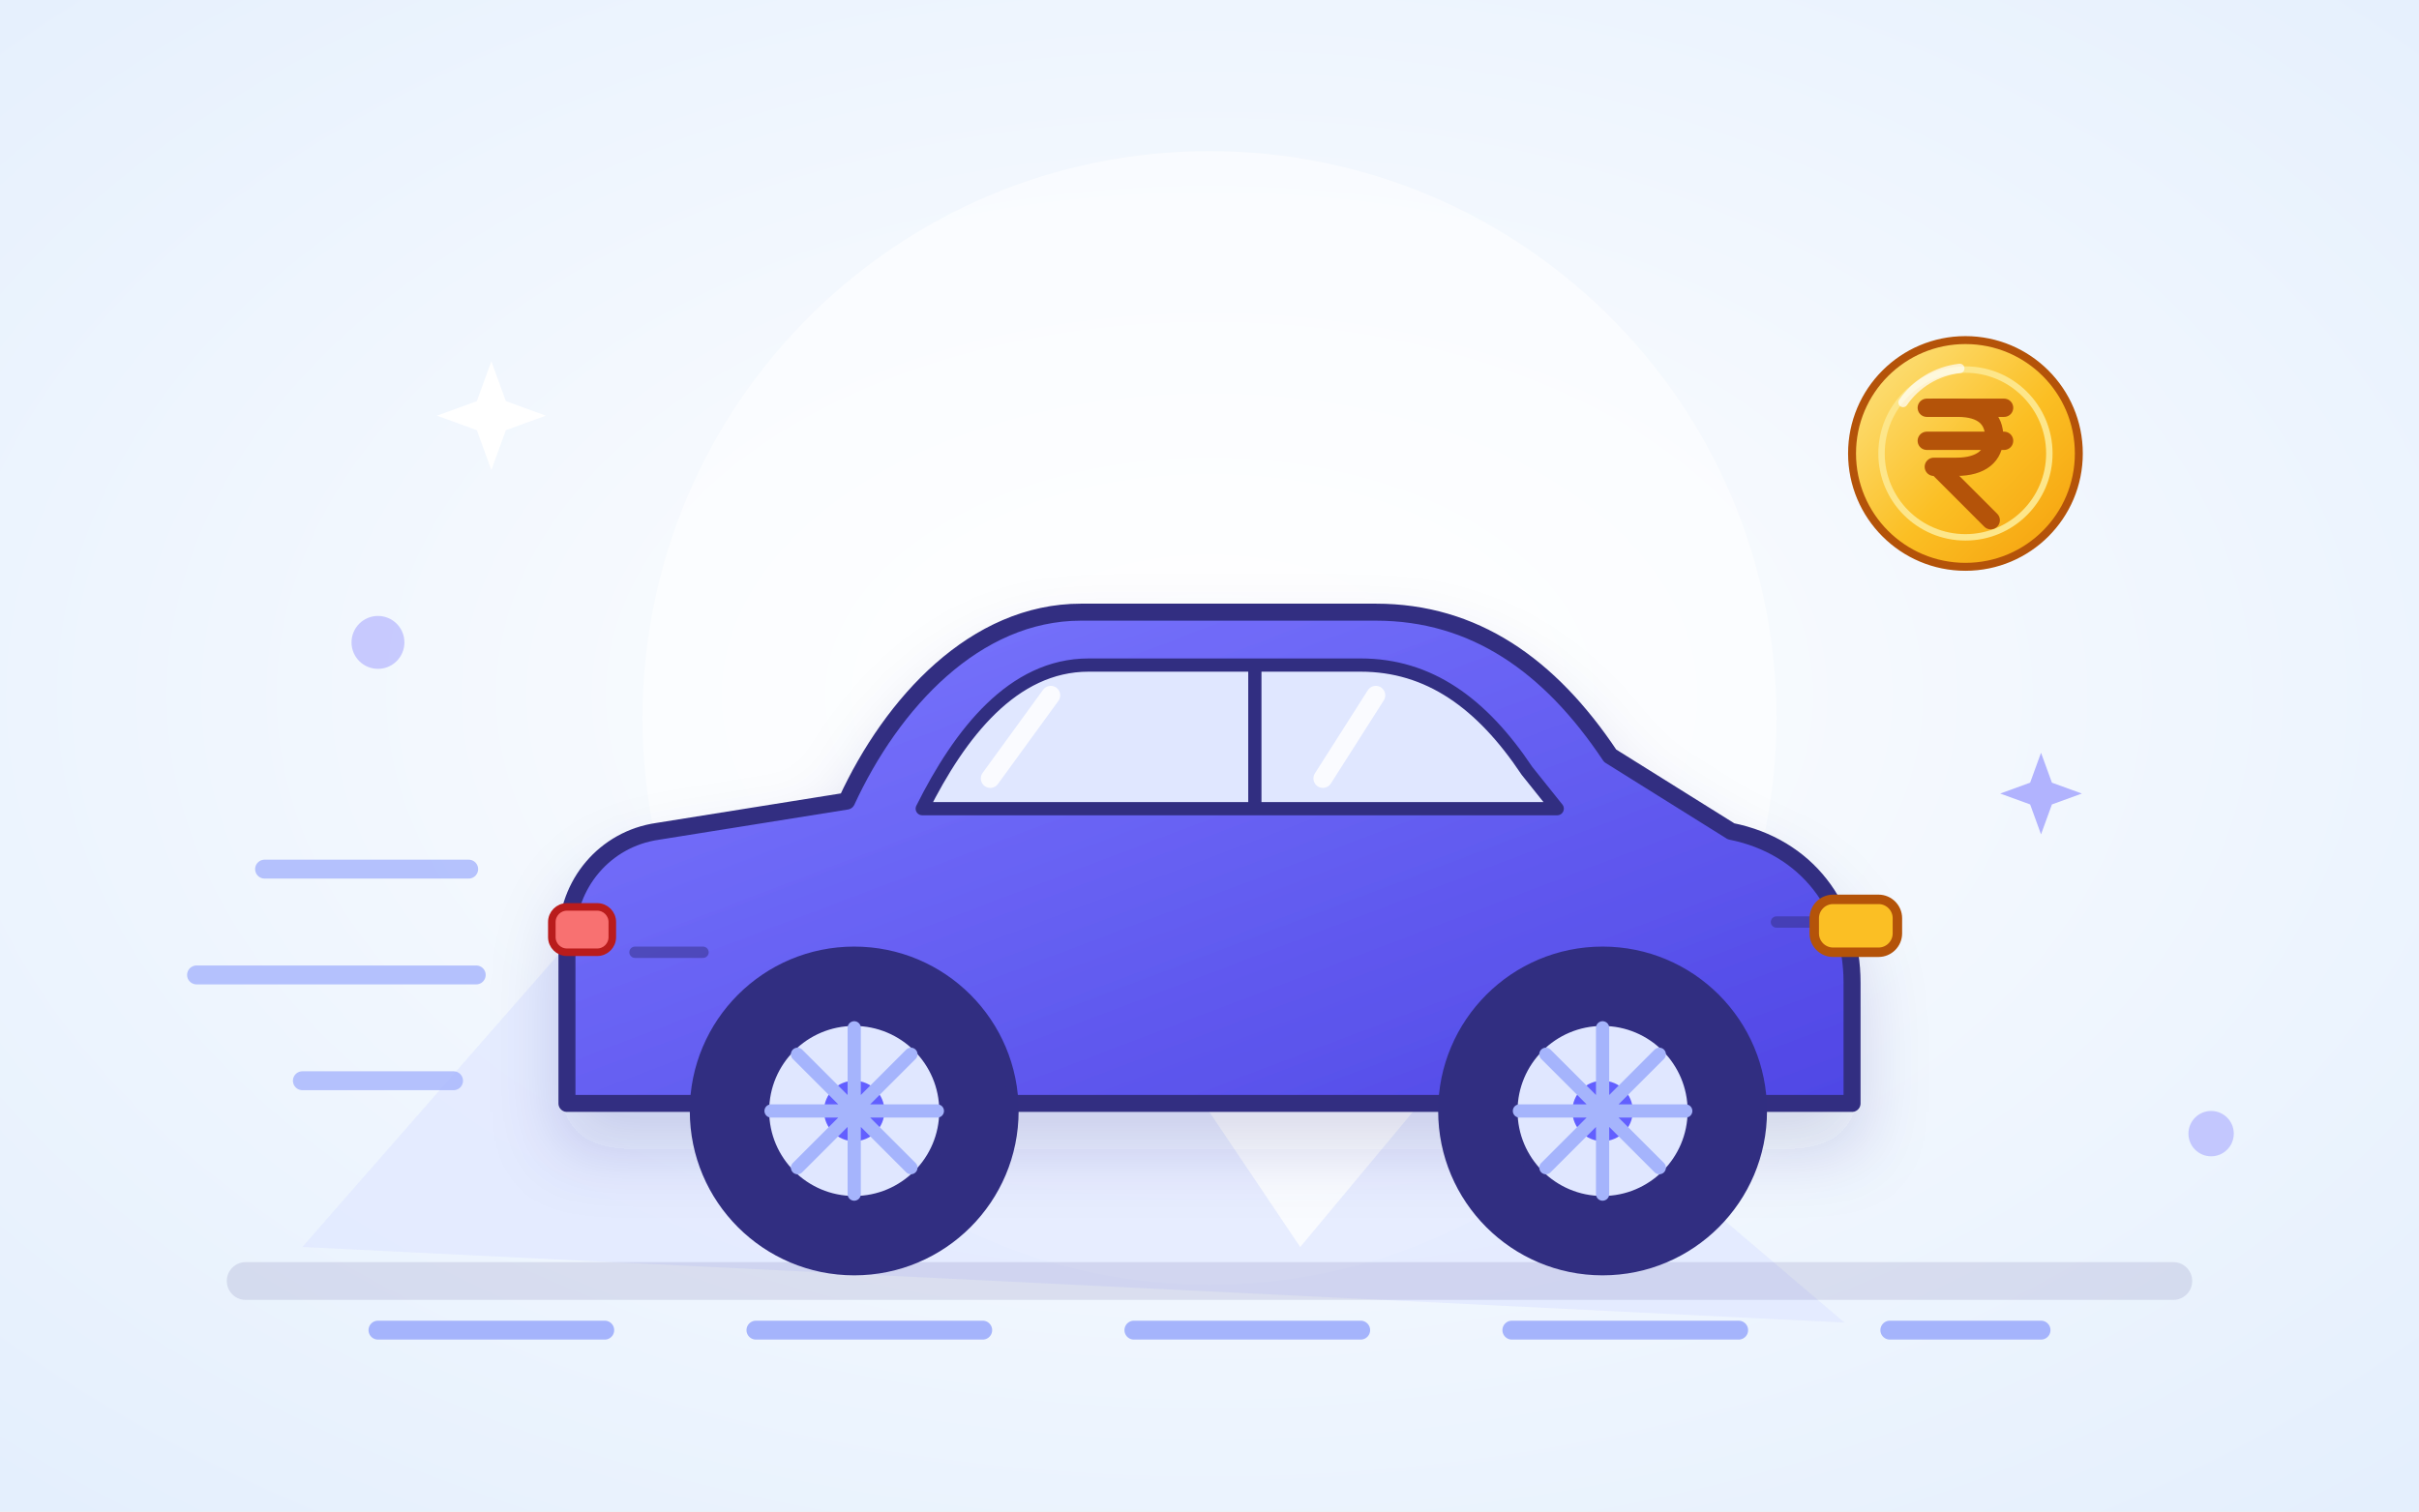
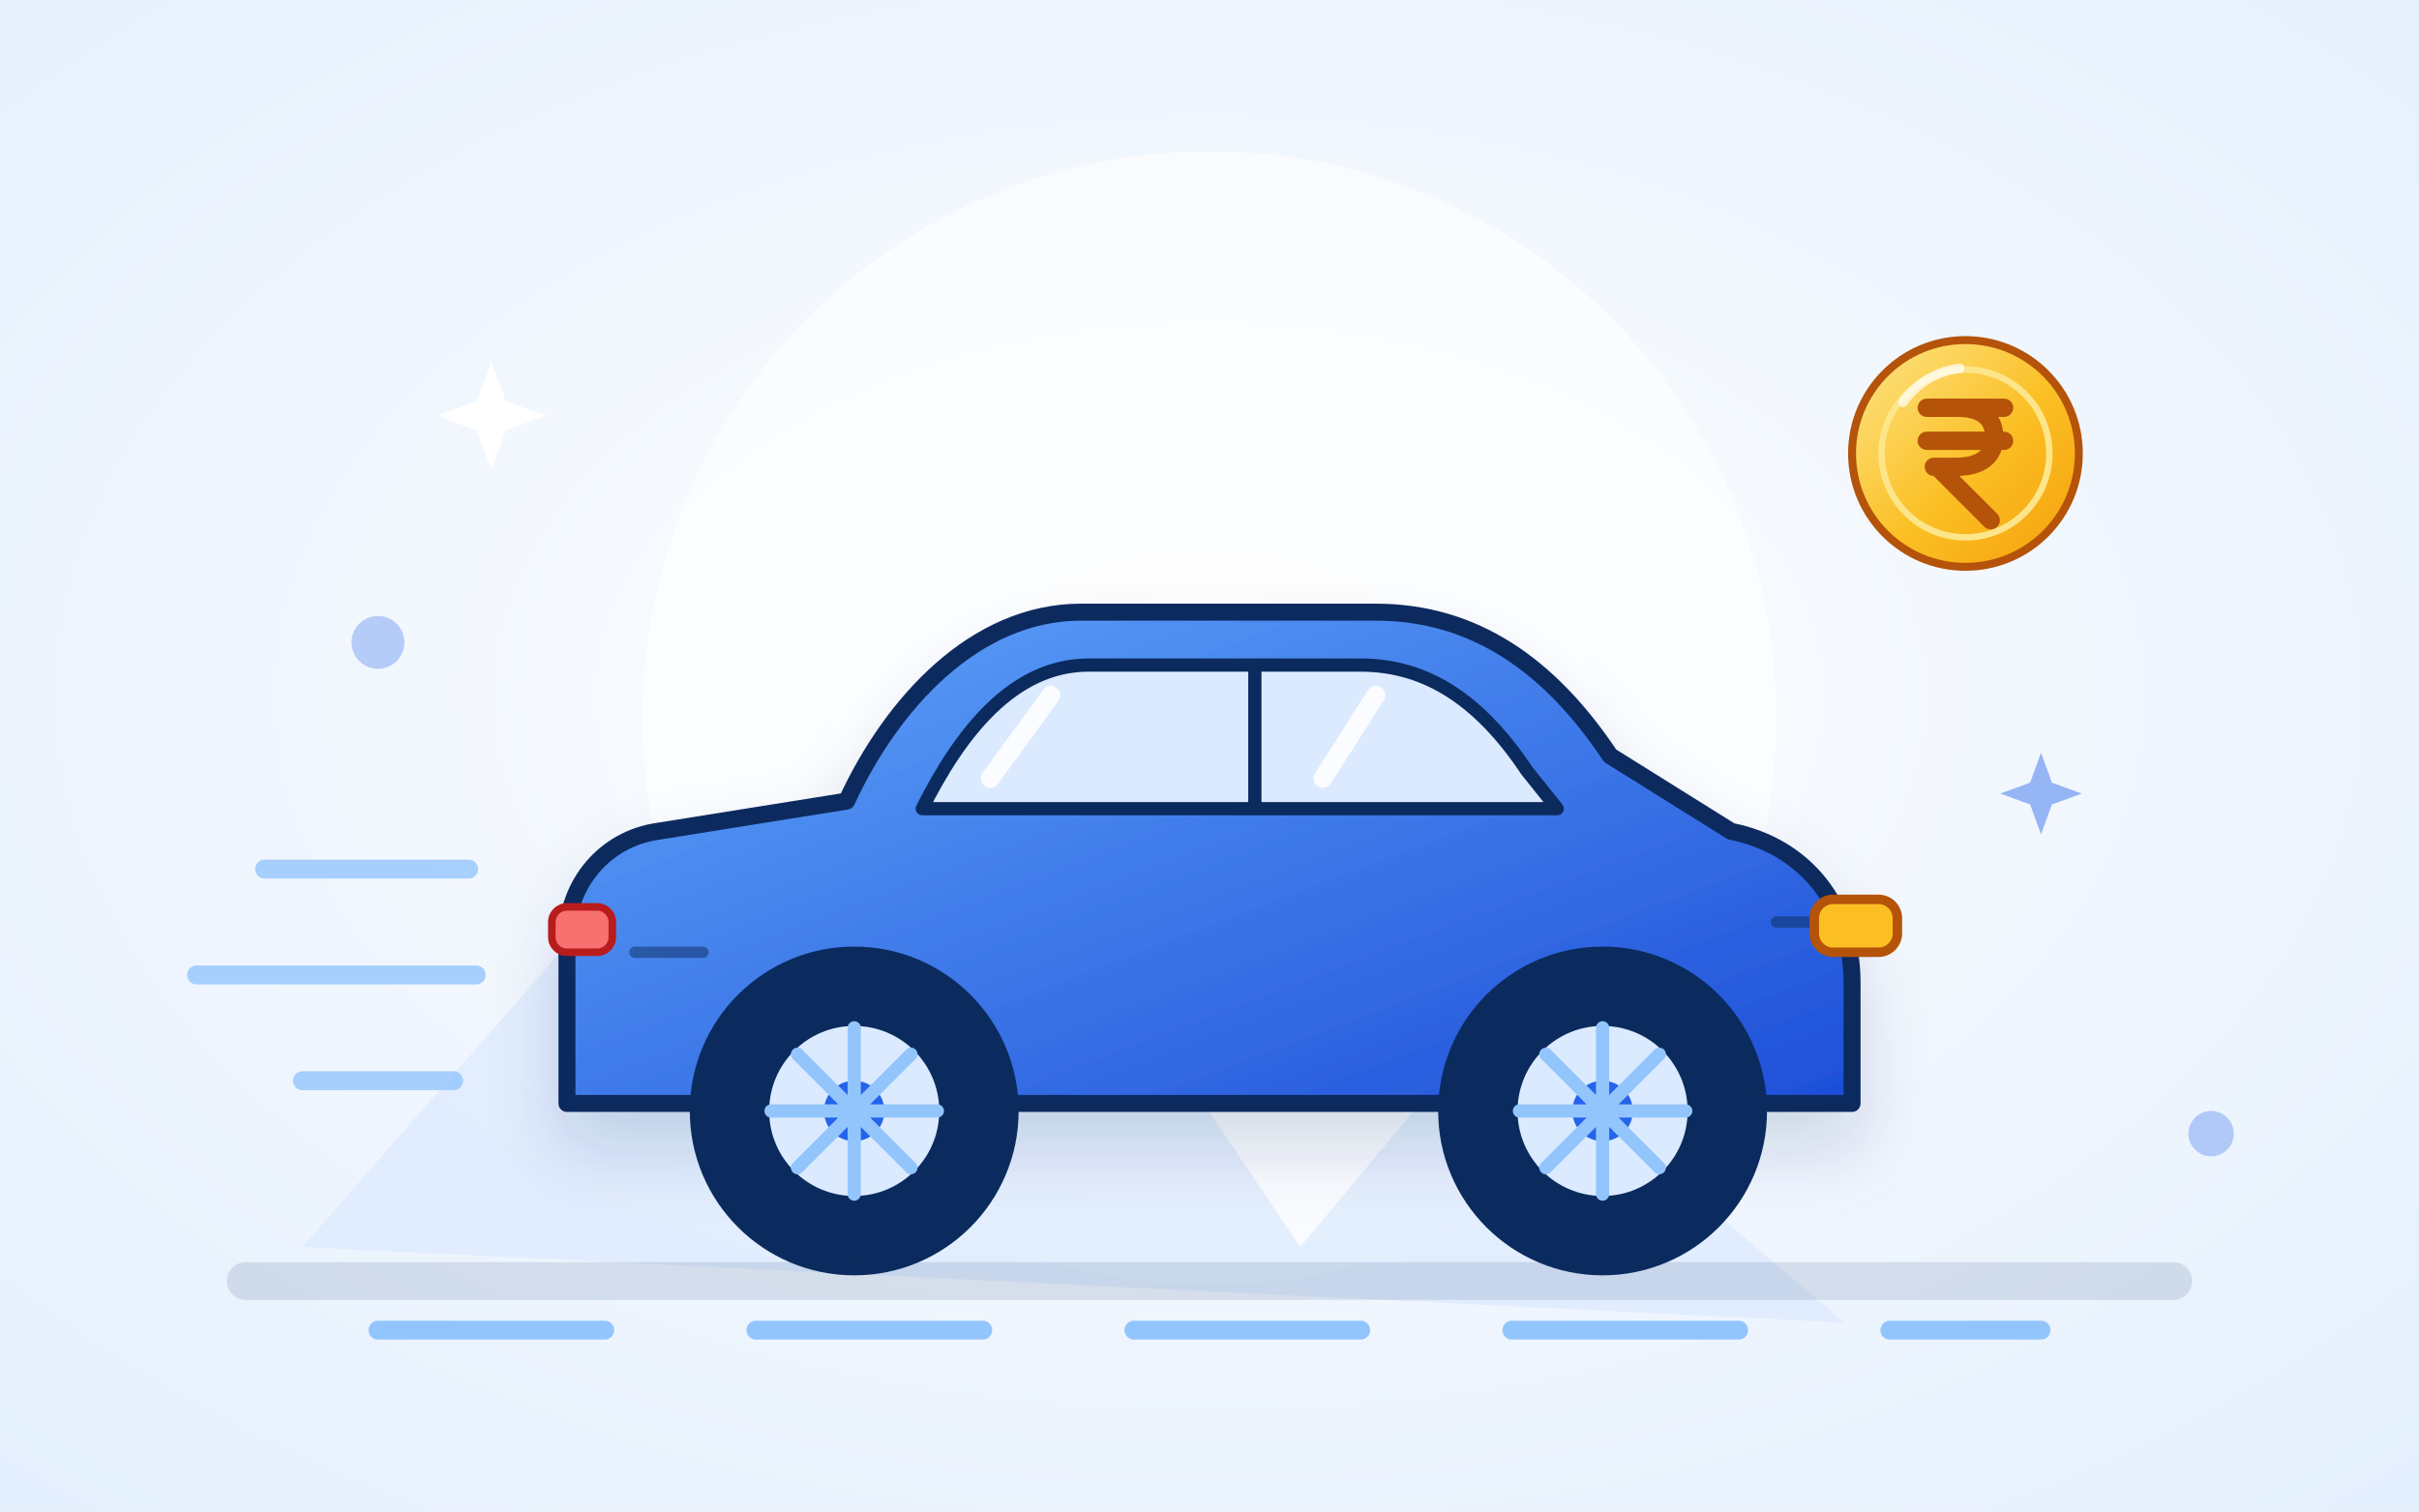
<svg xmlns="http://www.w3.org/2000/svg" viewBox="0 0 640 400" preserveAspectRatio="xMidYMid slice">
  <defs>
    <radialGradient id="bg" cx="50%" cy="46%" r="72%">
      <stop offset="0" stop-color="#fff" />
      <stop offset="1" stop-color="#E4EFFD" />
    </radialGradient>
    <linearGradient id="roof" x1="0" y1="0" x2="0" y2="1">
-       <stop offset="0" stop-color="#625FFF" />
-       <stop offset="1" stop-color="#4F46E5" />
+       <stop offset="0" stop-color="#2563EB" />
+       <stop offset="1" stop-color="#1D4ED8" />
    </linearGradient>
    <linearGradient id="wall" x1="0" y1="0" x2="1" y2="0">
      <stop offset="0" stop-color="#fff" />
-       <stop offset="1" stop-color="#E9ECFF" />
+       <stop offset="1" stop-color="#EAF2FE" />
    </linearGradient>
    <linearGradient id="gold" x1="0" y1="0" x2="0" y2="1">
      <stop offset="0" stop-color="#FDE68A" />
      <stop offset="1" stop-color="#F59E0B" />
    </linearGradient>
    <linearGradient id="goldH" x1="0" y1="0" x2="1" y2="1">
      <stop offset="0" stop-color="#FDE68A" />
      <stop offset=".55" stop-color="#FBBF24" />
      <stop offset="1" stop-color="#F59E0B" />
    </linearGradient>
    <linearGradient id="ind" x1="0" y1="0" x2="1" y2="1">
-       <stop offset="0" stop-color="#7C79FF" />
-       <stop offset="1" stop-color="#4F46E5" />
+       <stop offset="0" stop-color="#60A5FA" />
+       <stop offset="1" stop-color="#1D4ED8" />
    </linearGradient>
    <linearGradient id="leaf" x1="0" y1="0" x2="0" y2="1">
      <stop offset="0" stop-color="#4ADE80" />
      <stop offset="1" stop-color="#22C55E" />
    </linearGradient>
    <filter id="sh" x="-30%" y="-30%" width="160%" height="170%">
-       <feDropShadow dx="0" dy="10" stdDeviation="9" flood-color="#312E81" flood-opacity=".16" />
+       <feDropShadow dx="0" dy="10" stdDeviation="9" flood-color="#0B2B5E" flood-opacity=".16" />
    </filter>
    <filter id="sh2" x="-30%" y="-30%" width="160%" height="170%">
-       <feDropShadow dx="0" dy="4" stdDeviation="4" flood-color="#312E81" flood-opacity=".18" />
+       <feDropShadow dx="0" dy="4" stdDeviation="4" flood-color="#0B2B5E" flood-opacity=".18" />
    </filter>
  </defs>
  <rect width="640" height="400" fill="url(#bg)" />
  <circle cx="320" cy="190" r="150" fill="#fff" opacity=".55" />
-   <path d="M80 330l70-80 54 56 62-92 78 116 50-60 94 80z" fill="#E0E7FF" opacity=".7" />
-   <rect x="60" y="334" width="520" height="10" rx="5" fill="#312E81" opacity=".12" />
-   <path d="M100 352h60M200 352h60M300 352h60M400 352h60M500 352h40" stroke="#A5B4FC" stroke-width="5" stroke-linecap="round" />
-   <path d="M70 230h54M52 258h74M80 286h40" stroke="#A5B4FC" stroke-width="5" stroke-linecap="round" opacity=".8" />
+   <path d="M80 330l70-80 54 56 62-92 78 116 50-60 94 80z" fill="#DBEAFE" opacity=".7" />
+   <rect x="60" y="334" width="520" height="10" rx="5" fill="#0B2B5E" opacity=".12" />
+   <path d="M100 352h60M200 352h60M300 352h60M400 352h60M500 352h40" stroke="#93C5FD" stroke-width="5" stroke-linecap="round" />
+   <path d="M70 230h54M52 258h74M80 286h40" stroke="#93C5FD" stroke-width="5" stroke-linecap="round" opacity=".8" />
  <g filter="url(#sh)">
-     <path d="M150 292v-44c0-14 10-26 24-28l50-8c12-26 34-50 62-50h78c26 0 46 14 62 38l32 20c20 4 32 20 32 40v32z" fill="url(#ind)" stroke="#312E81" stroke-width="4.5" stroke-linejoin="round" />
+     <path d="M150 292v-44c0-14 10-26 24-28l50-8c12-26 34-50 62-50h78c26 0 46 14 62 38l32 20c20 4 32 20 32 40v32z" fill="url(#ind)" stroke="#0B2B5E" stroke-width="4.5" stroke-linejoin="round" />
  </g>
-   <path d="M244 214c10-20 24-38 44-38h72c18 0 32 10 44 28l8 10z" fill="#E0E7FF" stroke="#312E81" stroke-width="3.5" stroke-linejoin="round" />
-   <path d="M332 176v38" stroke="#312E81" stroke-width="3.5" />
+   <path d="M244 214c10-20 24-38 44-38h72c18 0 32 10 44 28l8 10z" fill="#DBEAFE" stroke="#0B2B5E" stroke-width="3.5" stroke-linejoin="round" />
+   <path d="M332 176v38" stroke="#0B2B5E" stroke-width="3.5" />
  <path d="M262 206l16-22M350 206l14-22" stroke="#fff" stroke-width="5" stroke-linecap="round" opacity=".85" />
-   <path d="M168 252h18M470 244h24" stroke="#312E81" stroke-width="3" stroke-linecap="round" opacity=".5" />
+   <path d="M168 252h18M470 244h24" stroke="#0B2B5E" stroke-width="3" stroke-linecap="round" opacity=".5" />
  <rect x="480" y="238" width="22" height="14" rx="5" fill="#FBBF24" stroke="#B45309" stroke-width="2.5" />
  <rect x="146" y="240" width="16" height="12" rx="4" fill="#F87171" stroke="#B91C1C" stroke-width="2" />
-   <circle cx="226" cy="294" r="42" fill="#312E81" stroke="#312E81" stroke-width="3" />
-   <circle cx="226" cy="294" r="24" fill="#E0E7FF" stroke="#312E81" stroke-width="3" />
-   <circle cx="226" cy="294" r="8" fill="#625FFF" />
-   <path d="M226 272v44M204 294h44M211 279l30 30M241 279l-30 30" stroke="#A5B4FC" stroke-width="3.5" stroke-linecap="round" />
-   <circle cx="424" cy="294" r="42" fill="#312E81" stroke="#312E81" stroke-width="3" />
-   <circle cx="424" cy="294" r="24" fill="#E0E7FF" stroke="#312E81" stroke-width="3" />
-   <circle cx="424" cy="294" r="8" fill="#625FFF" />
-   <path d="M424 272v44M402 294h44M409 279l30 30M439 279l-30 30" stroke="#A5B4FC" stroke-width="3.5" stroke-linecap="round" />
+   <circle cx="226" cy="294" r="42" fill="#0B2B5E" stroke="#0B2B5E" stroke-width="3" />
+   <circle cx="226" cy="294" r="24" fill="#DBEAFE" stroke="#0B2B5E" stroke-width="3" />
+   <circle cx="226" cy="294" r="8" fill="#2563EB" />
+   <path d="M226 272v44M204 294h44M211 279l30 30M241 279l-30 30" stroke="#93C5FD" stroke-width="3.5" stroke-linecap="round" />
+   <circle cx="424" cy="294" r="42" fill="#0B2B5E" stroke="#0B2B5E" stroke-width="3" />
+   <circle cx="424" cy="294" r="24" fill="#DBEAFE" stroke="#0B2B5E" stroke-width="3" />
+   <circle cx="424" cy="294" r="8" fill="#2563EB" />
+   <path d="M424 272v44M402 294h44M409 279l30 30M439 279l-30 30" stroke="#93C5FD" stroke-width="3.5" stroke-linecap="round" />
  <circle cx="520" cy="120" r="30" fill="url(#goldH)" stroke="#B45309" stroke-width="2.1" />
  <circle cx="520" cy="120" r="22.2" fill="none" stroke="#FDE68A" stroke-width="1.7" />
  <g transform="translate(520 120) scale(1.86)" fill="none" stroke="#B45309" stroke-width="2.6" stroke-linecap="round" stroke-linejoin="round">
    <path d="M-5.5-6.5h11M-5.5-1.8h11" />
    <path d="M-4.5-6.5h3.4c3.6 0 5.2 1.6 5.2 4.2s-1.8 4.2-5.4 4.2h-3.2" />
    <path d="M-3.8 2.1L3.6 9.5" />
  </g>
  <path d="M503.5 106.5a21.0 21.0 0 0 1 15.0 -9.0" stroke="#fff" stroke-width="2.5" stroke-linecap="round" fill="none" opacity=".7" />
  <path d="M130 95.6L133.84 106.16 144.4 110 133.84 113.84 130 124.4 126.16 113.84 115.6 110 126.16 106.16Z" fill="#fff" opacity="1" />
-   <path d="M540 199.2L542.88 207.12 550.8 210 542.88 212.88 540 220.8 537.12 212.88 529.2 210 537.12 207.12Z" fill="#625FFF" opacity="0.45" />
-   <circle cx="100" cy="170" r="7" fill="#625FFF" opacity="0.3" />
-   <circle cx="585" cy="300" r="6" fill="#625FFF" opacity="0.3" />
+   <path d="M540 199.2L542.88 207.12 550.8 210 542.88 212.88 540 220.8 537.12 212.88 529.2 210 537.12 207.12Z" fill="#2563EB" opacity="0.45" />
+   <circle cx="100" cy="170" r="7" fill="#2563EB" opacity="0.3" />
+   <circle cx="585" cy="300" r="6" fill="#2563EB" opacity="0.3" />
</svg>
